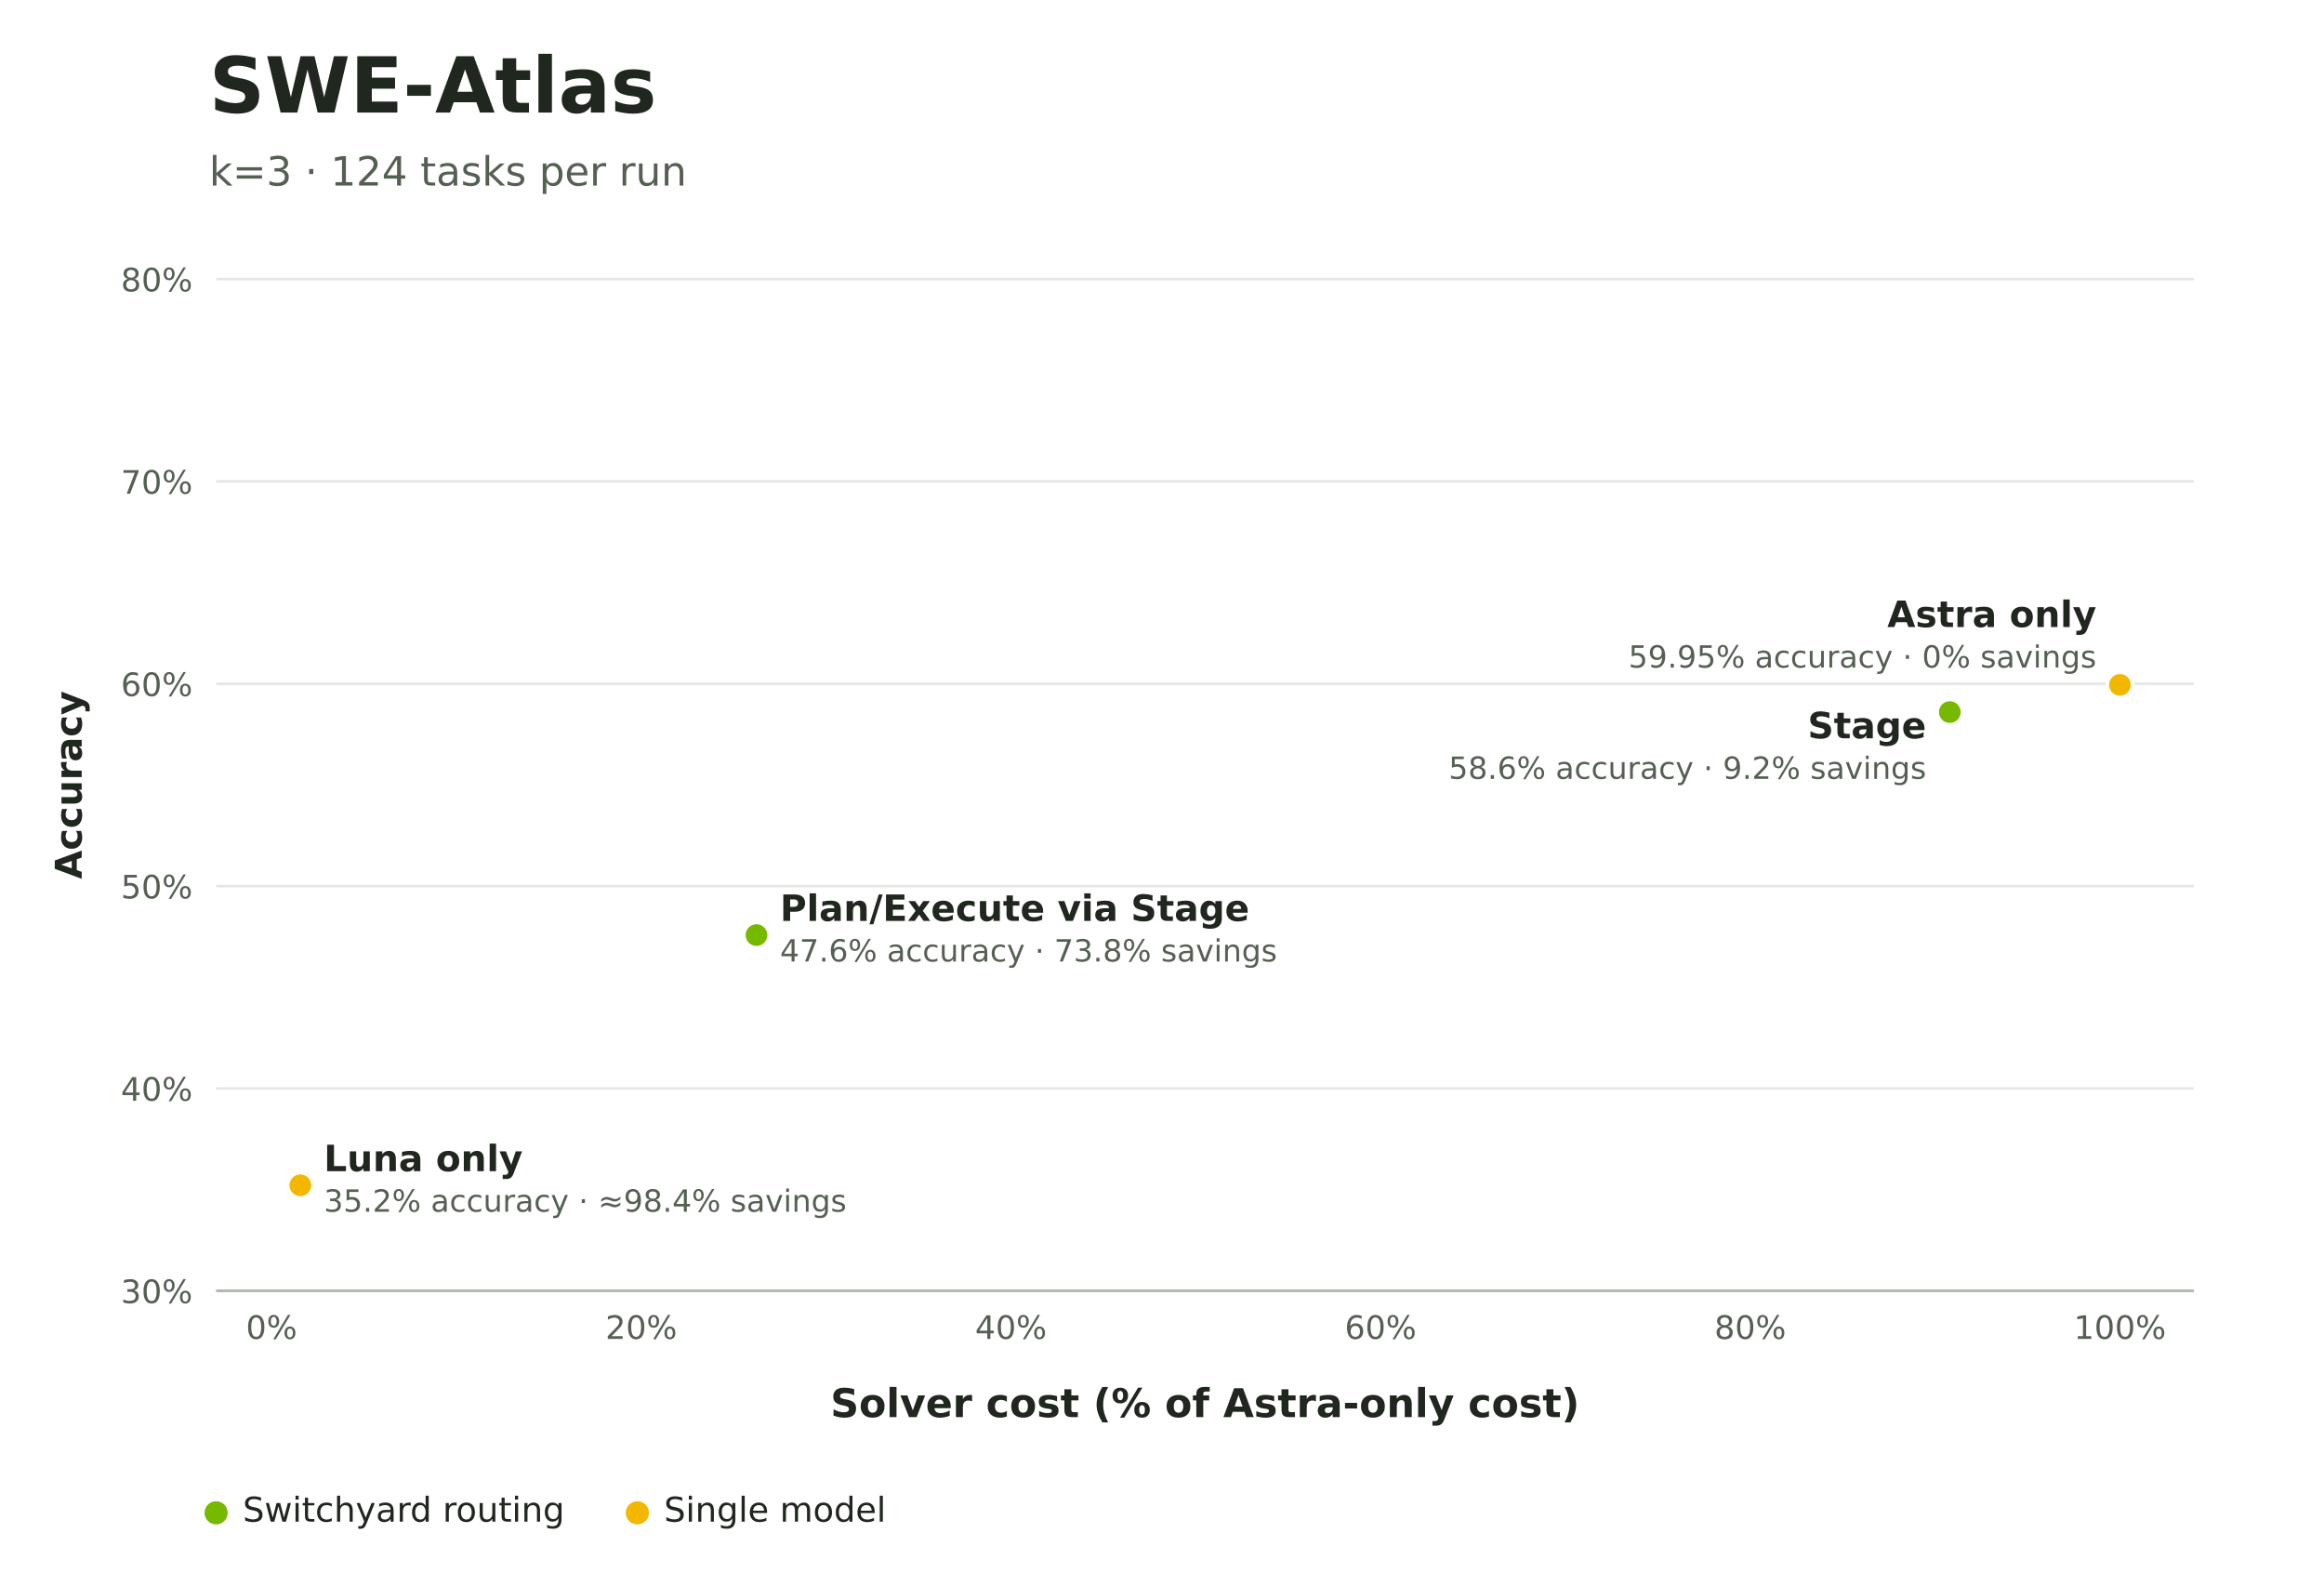
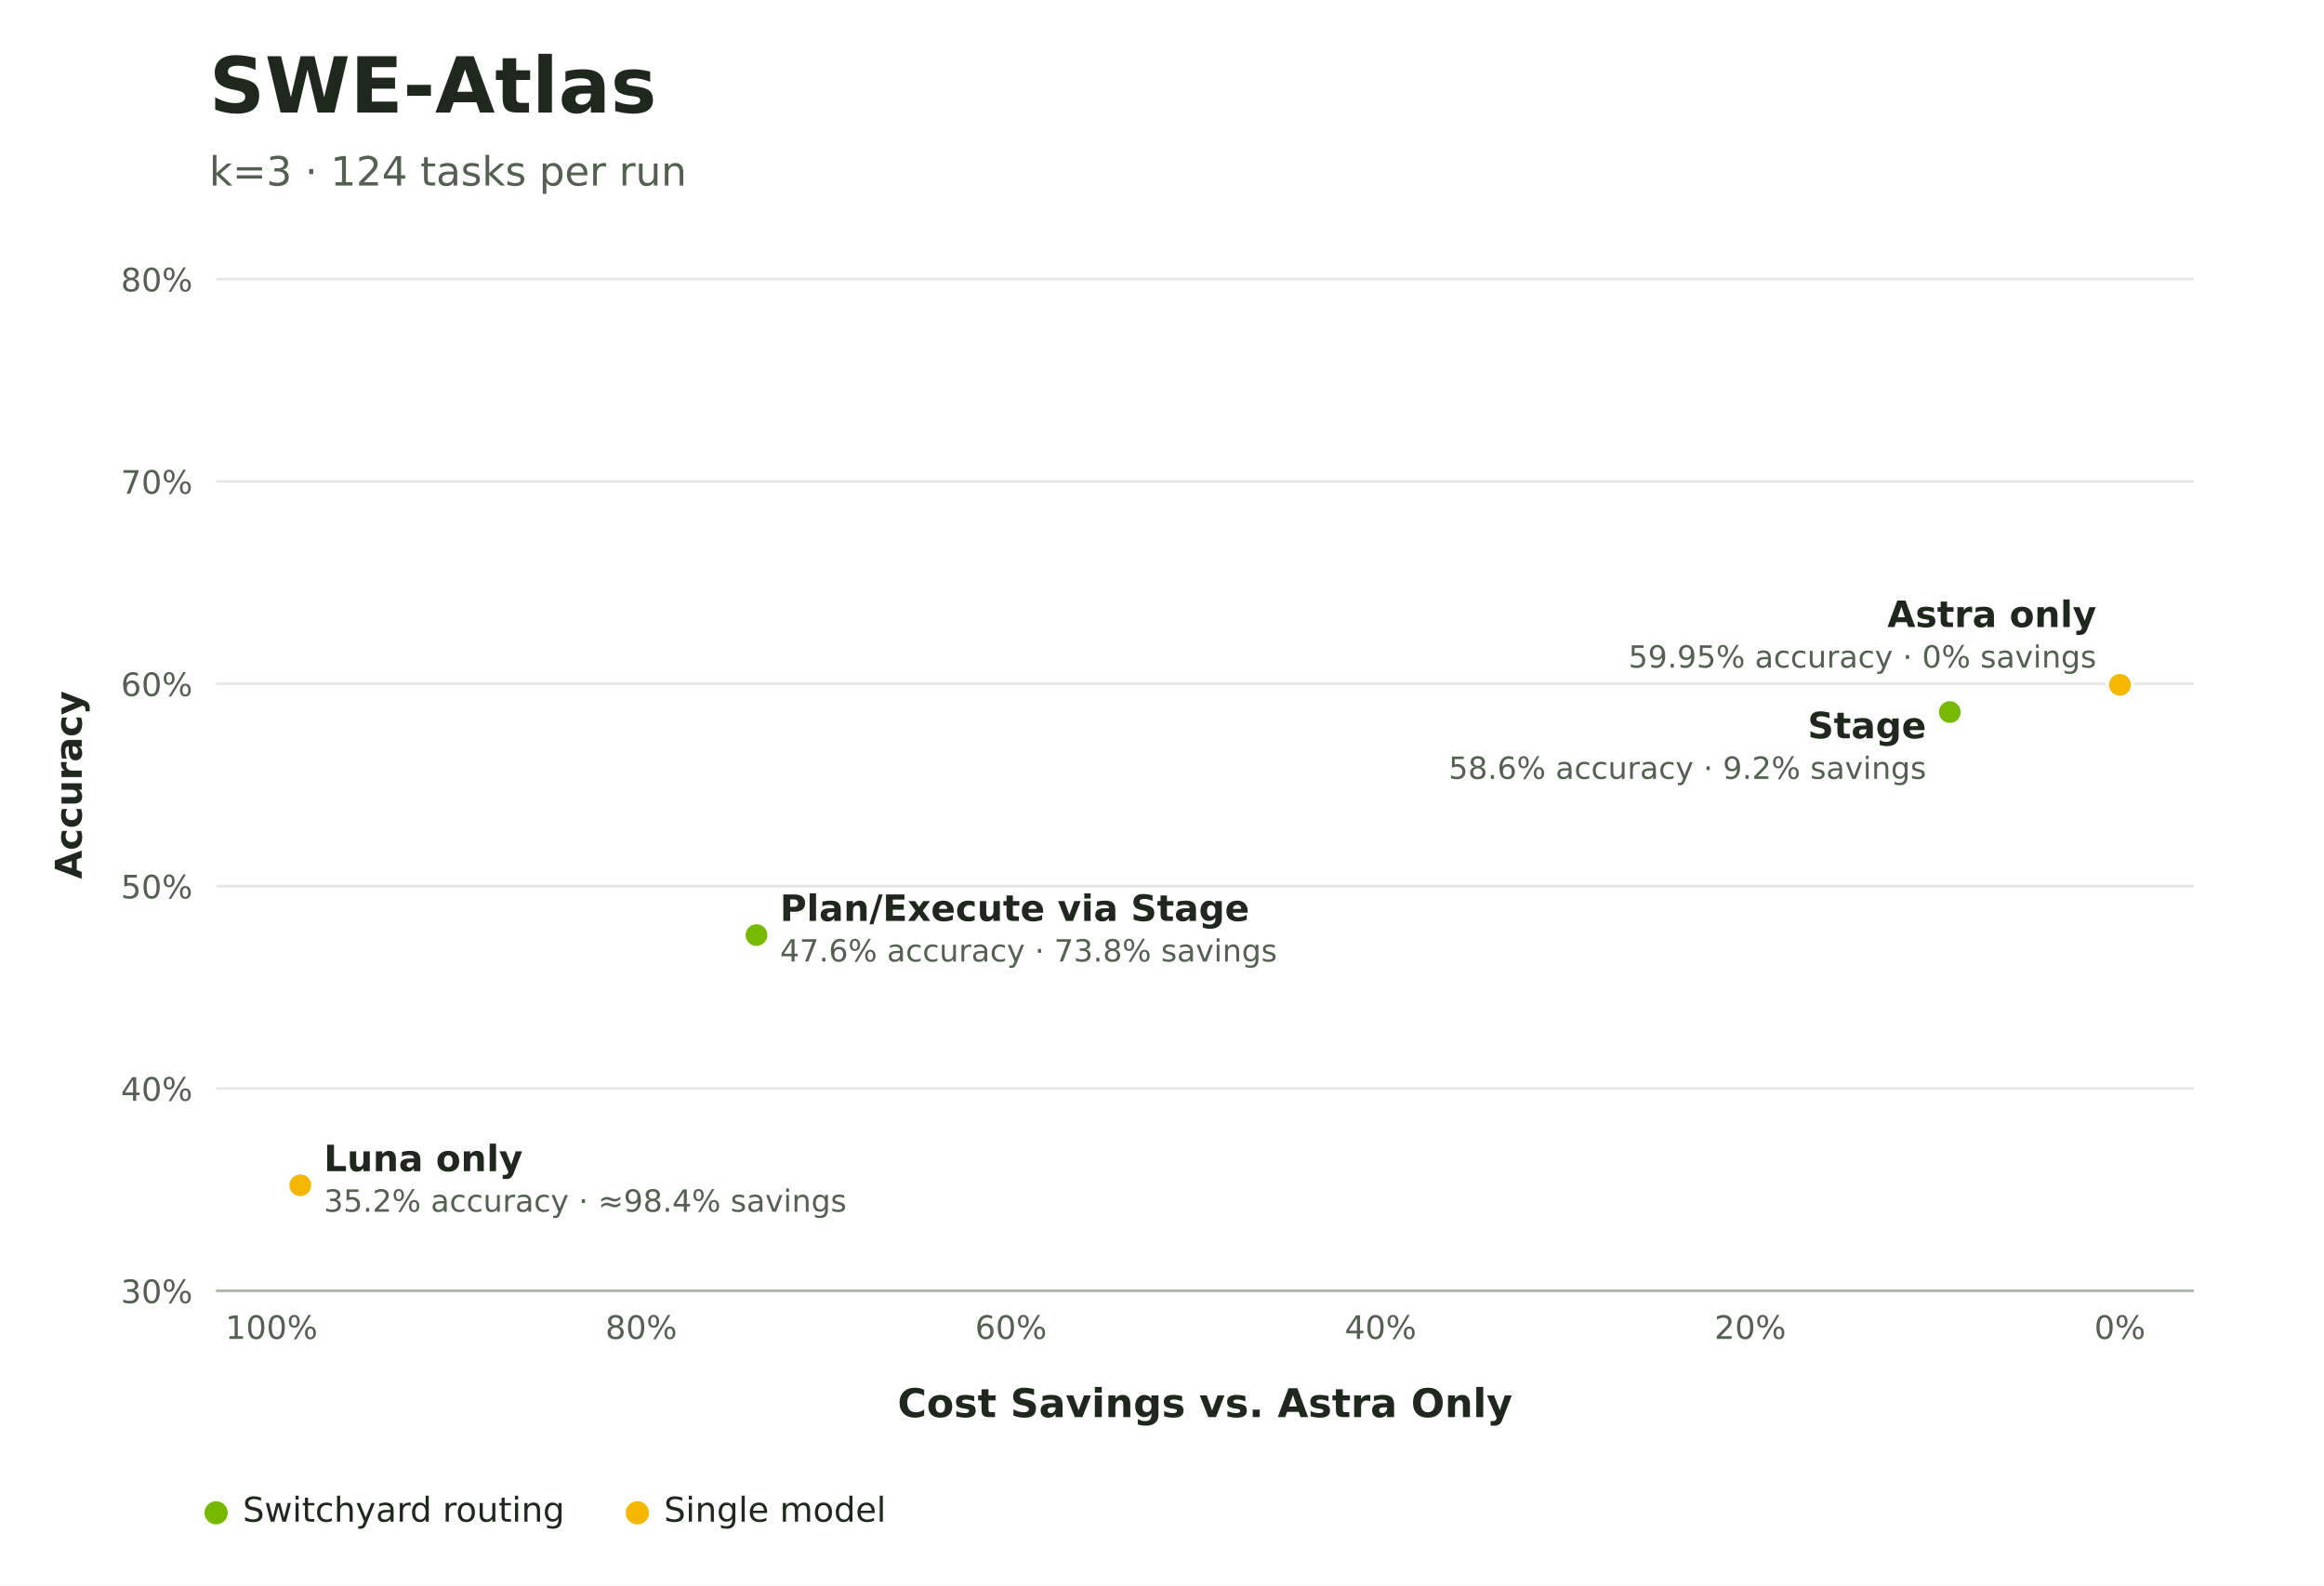
<svg xmlns="http://www.w3.org/2000/svg" viewBox="0 0 691.2 471.6" width="691.2" height="471.6" role="img" aria-labelledby="title desc" font-family="DejaVu Sans, Arial, sans-serif">
  <rect width="100%" height="100%" fill="white" />
-   <text x="80.77" y="398.18" font-size="9.6" fill="#546052" text-anchor="middle">0%</text>
-   <text x="190.72" y="398.18" font-size="9.6" fill="#546052" text-anchor="middle">20%</text>
-   <text x="300.67" y="398.18" font-size="9.6" fill="#546052" text-anchor="middle">40%</text>
-   <text x="410.61" y="398.18" font-size="9.6" fill="#546052" text-anchor="middle">60%</text>
-   <text x="520.56" y="398.18" font-size="9.6" fill="#546052" text-anchor="middle">80%</text>
-   <text x="630.5" y="398.18" font-size="9.6" fill="#546052" text-anchor="middle">100%</text>
-   <text x="358.39" y="421.45" font-size="11.8" fill="#20271f" font-weight="700" text-anchor="middle">Solver cost (% of Astra-only cost)</text>
+   <text x="630.5" y="398.18" font-size="9.6" fill="#546052" text-anchor="middle">0%</text>
+   <text x="520.56" y="398.18" font-size="9.6" fill="#546052" text-anchor="middle">20%</text>
+   <text x="410.61" y="398.18" font-size="9.6" fill="#546052" text-anchor="middle">40%</text>
+   <text x="300.67" y="398.18" font-size="9.6" fill="#546052" text-anchor="middle">60%</text>
+   <text x="190.72" y="398.18" font-size="9.6" fill="#546052" text-anchor="middle">80%</text>
+   <text x="80.77" y="398.18" font-size="9.6" fill="#546052" text-anchor="middle">100%</text>
+   <text x="358.39" y="421.45" font-size="11.8" fill="#20271f" font-weight="700" text-anchor="middle">Cost Savings vs. Astra Only</text>
  <line x1="64.28" y1="383.88" x2="652.49" y2="383.88" stroke="#e3e7e2" stroke-width="0.75" />
  <text x="57.28" y="387.53" font-size="9.6" fill="#546052" text-anchor="end">30%</text>
  <line x1="64.28" y1="323.71" x2="652.49" y2="323.71" stroke="#e3e7e2" stroke-width="0.75" />
  <text x="57.28" y="327.35" font-size="9.6" fill="#546052" text-anchor="end">40%</text>
  <line x1="64.28" y1="263.53" x2="652.49" y2="263.53" stroke="#e3e7e2" stroke-width="0.75" />
  <text x="57.28" y="267.18" font-size="9.6" fill="#546052" text-anchor="end">50%</text>
  <line x1="64.28" y1="203.35" x2="652.49" y2="203.35" stroke="#e3e7e2" stroke-width="0.75" />
  <text x="57.28" y="207" font-size="9.6" fill="#546052" text-anchor="end">60%</text>
  <line x1="64.28" y1="143.18" x2="652.49" y2="143.18" stroke="#e3e7e2" stroke-width="0.75" />
  <text x="57.28" y="146.82" font-size="9.6" fill="#546052" text-anchor="end">70%</text>
  <line x1="64.28" y1="83" x2="652.49" y2="83" stroke="#e3e7e2" stroke-width="0.75" />
  <text x="57.28" y="86.65" font-size="9.6" fill="#546052" text-anchor="end">80%</text>
  <text x="24.3" y="233.44" font-size="11" fill="#20271f" transform="rotate(-90 24.30152 233.442)" font-weight="700" text-anchor="middle">Accuracy</text>
  <line x1="64.28" y1="383.88" x2="652.49" y2="383.88" stroke="#aeb8ad" stroke-width="0.8" />
  <circle cx="630.5" cy="203.68" r="3.78" fill="#f3b700" stroke="white" stroke-width="1.1" />
  <circle cx="579.91" cy="211.77" r="3.78" fill="#76b900" stroke="white" stroke-width="1.1" />
  <circle cx="224.99" cy="278.09" r="3.78" fill="#76b900" stroke="white" stroke-width="1.1" />
  <circle cx="89.32" cy="352.5" r="3.78" fill="#f3b700" stroke="white" stroke-width="1.1" />
  <text x="623.5" y="186.48" font-size="10.8" fill="#20271f" font-weight="700" text-anchor="end">Astra only</text>
  <text x="623.5" y="198.54" font-size="9.1" fill="#546052" text-anchor="end">59.95% accuracy · 0% savings</text>
  <text x="572.91" y="219.57" font-size="10.8" fill="#20271f" font-weight="700" text-anchor="end">Stage</text>
  <text x="572.91" y="231.63" font-size="9.1" fill="#546052" text-anchor="end">58.6% accuracy · 9.2% savings</text>
  <text x="231.99" y="273.89" font-size="10.8" fill="#20271f" font-weight="700">Plan/Execute via Stage</text>
  <text x="231.99" y="285.95" font-size="9.1" fill="#546052">47.6% accuracy · 73.8% savings</text>
  <text x="96.32" y="348.31" font-size="10.8" fill="#20271f" font-weight="700">Luna only</text>
  <text x="96.32" y="360.36" font-size="9.1" fill="#546052">35.2% accuracy · ≈98.4% savings</text>
  <circle cx="64.28" cy="449.91" r="3.45" fill="#76b900" />
  <circle cx="189.56" cy="449.91" r="3.45" fill="#f3b700" />
  <text x="62.21" y="33.48" font-size="23" fill="#20271f" font-weight="700">SWE-Atlas</text>
  <text x="62.21" y="55.18" font-size="12" fill="#546052">k=3 · 124 tasks per run</text>
  <text x="72.2" y="452.54" font-size="10.15" fill="#20271f">Switchyard routing</text>
  <text x="197.48" y="452.54" font-size="10.15" fill="#20271f">Single model</text>
</svg>
